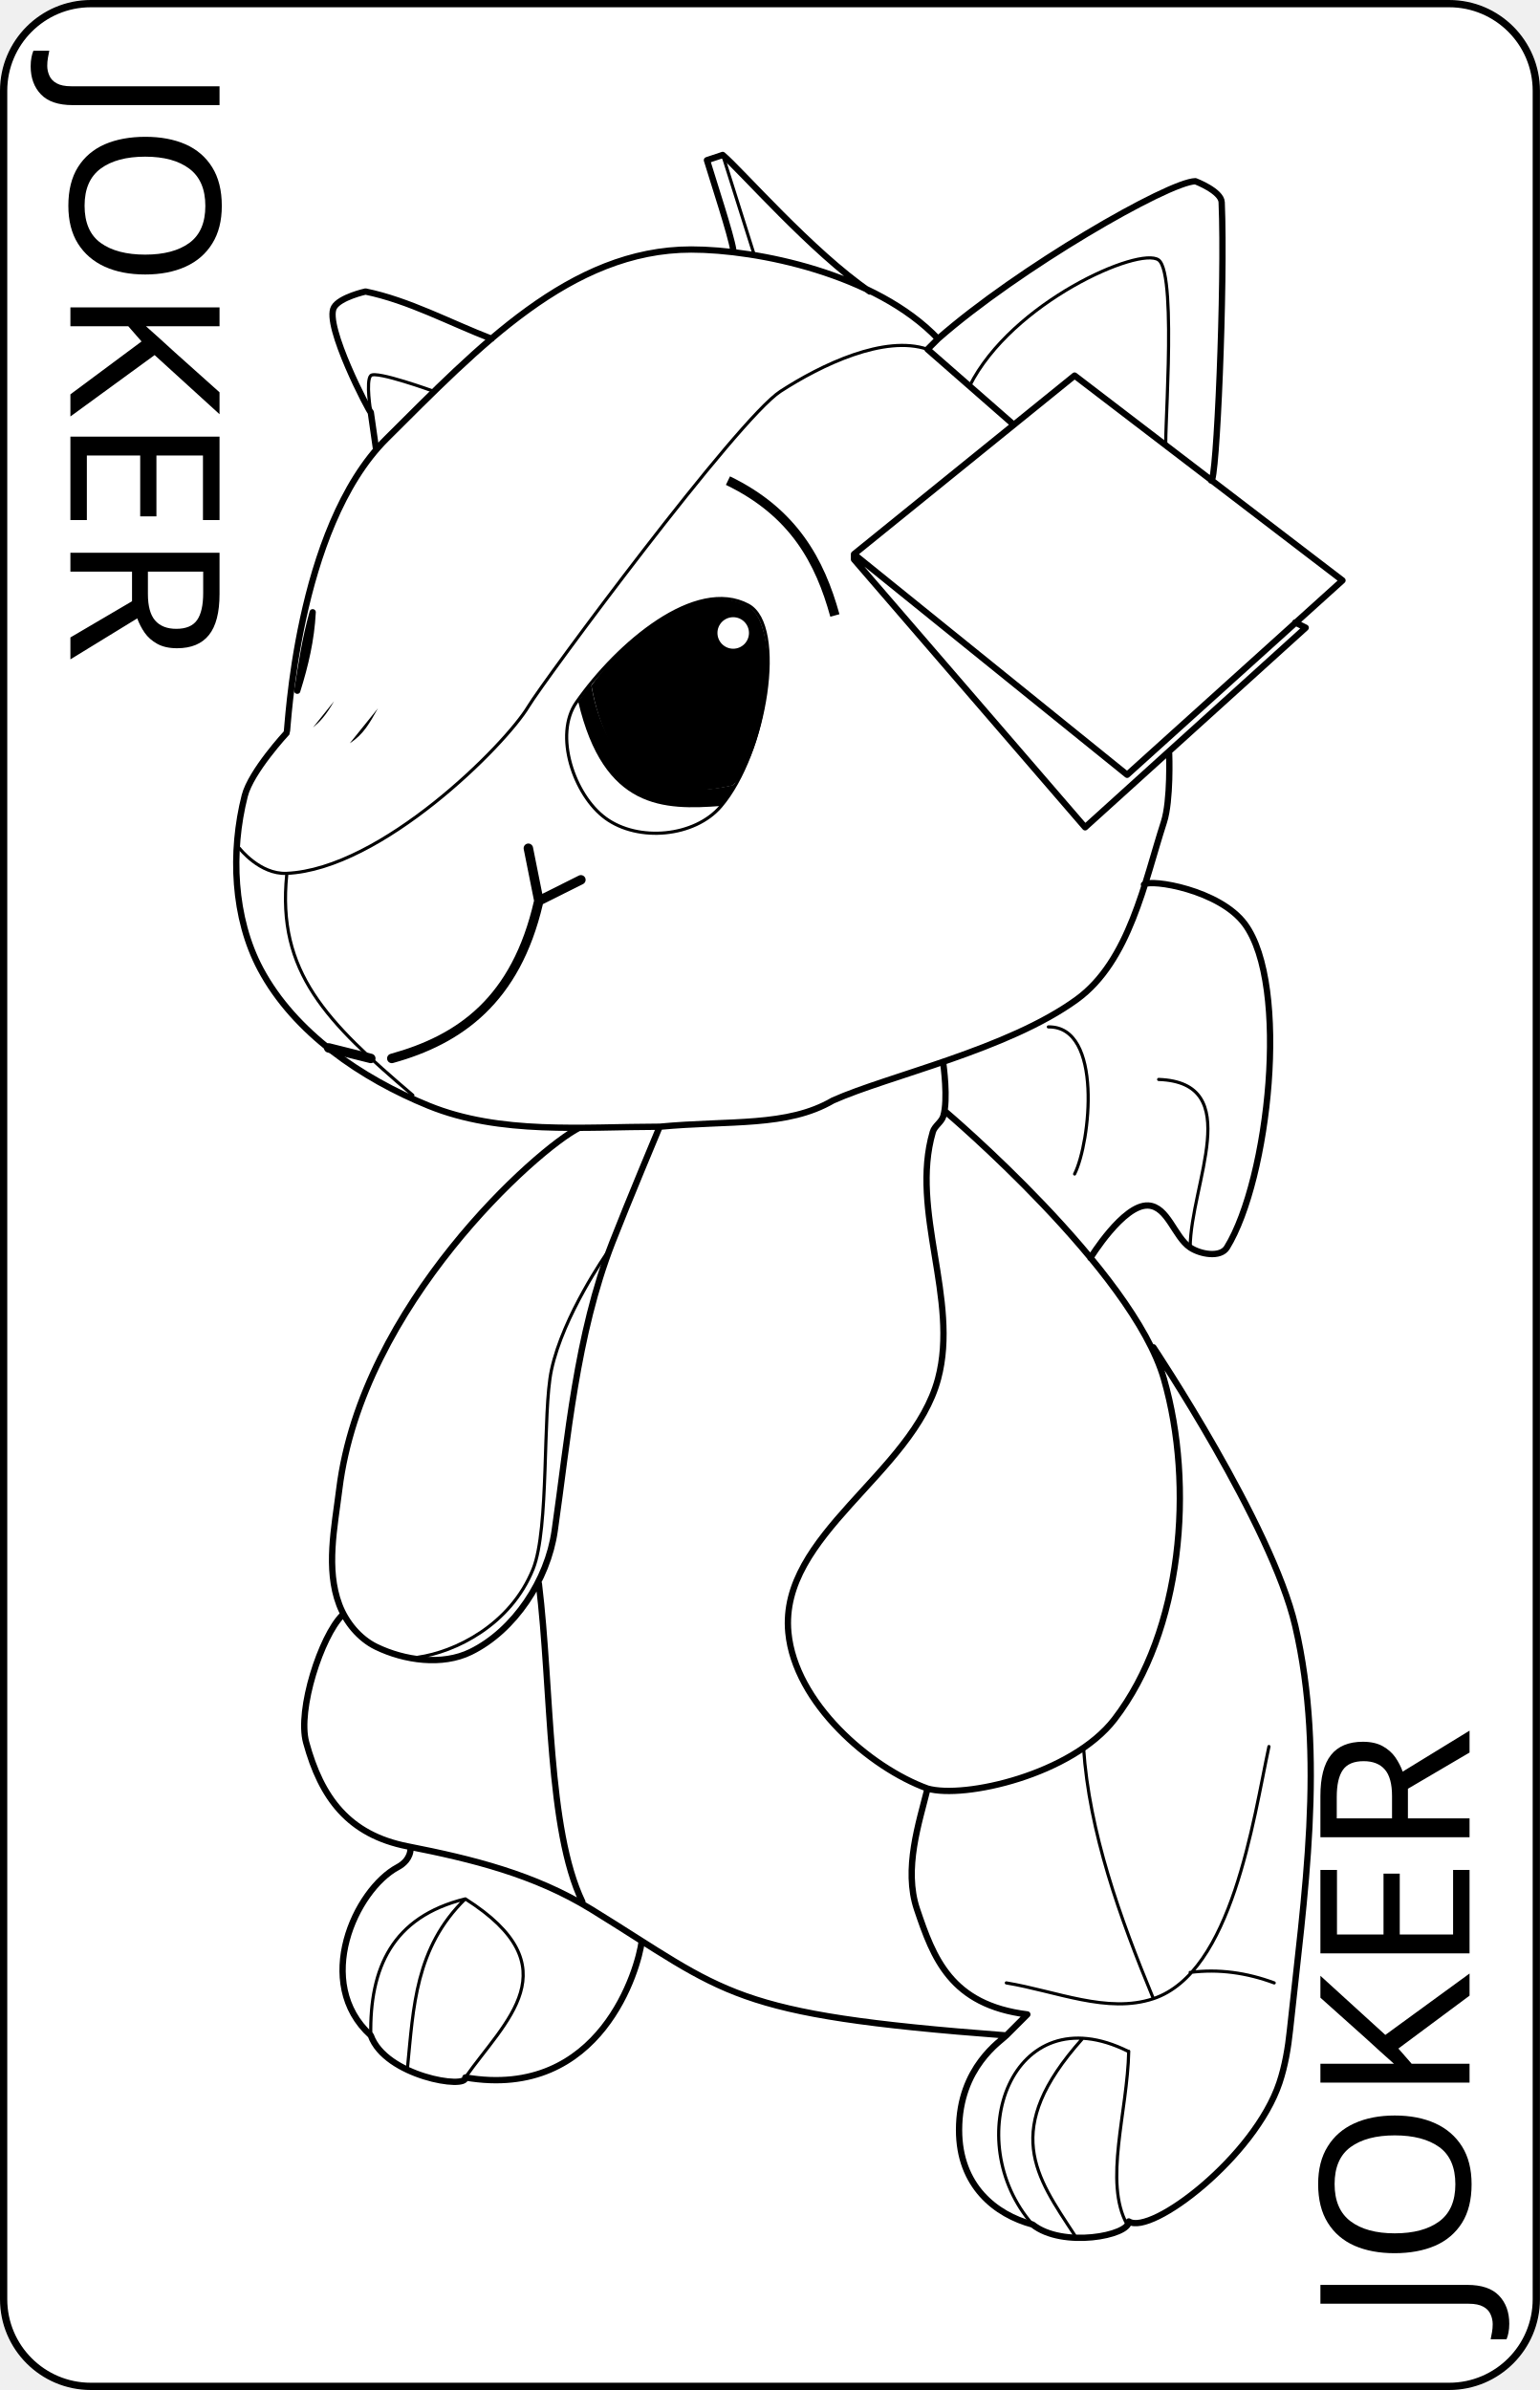
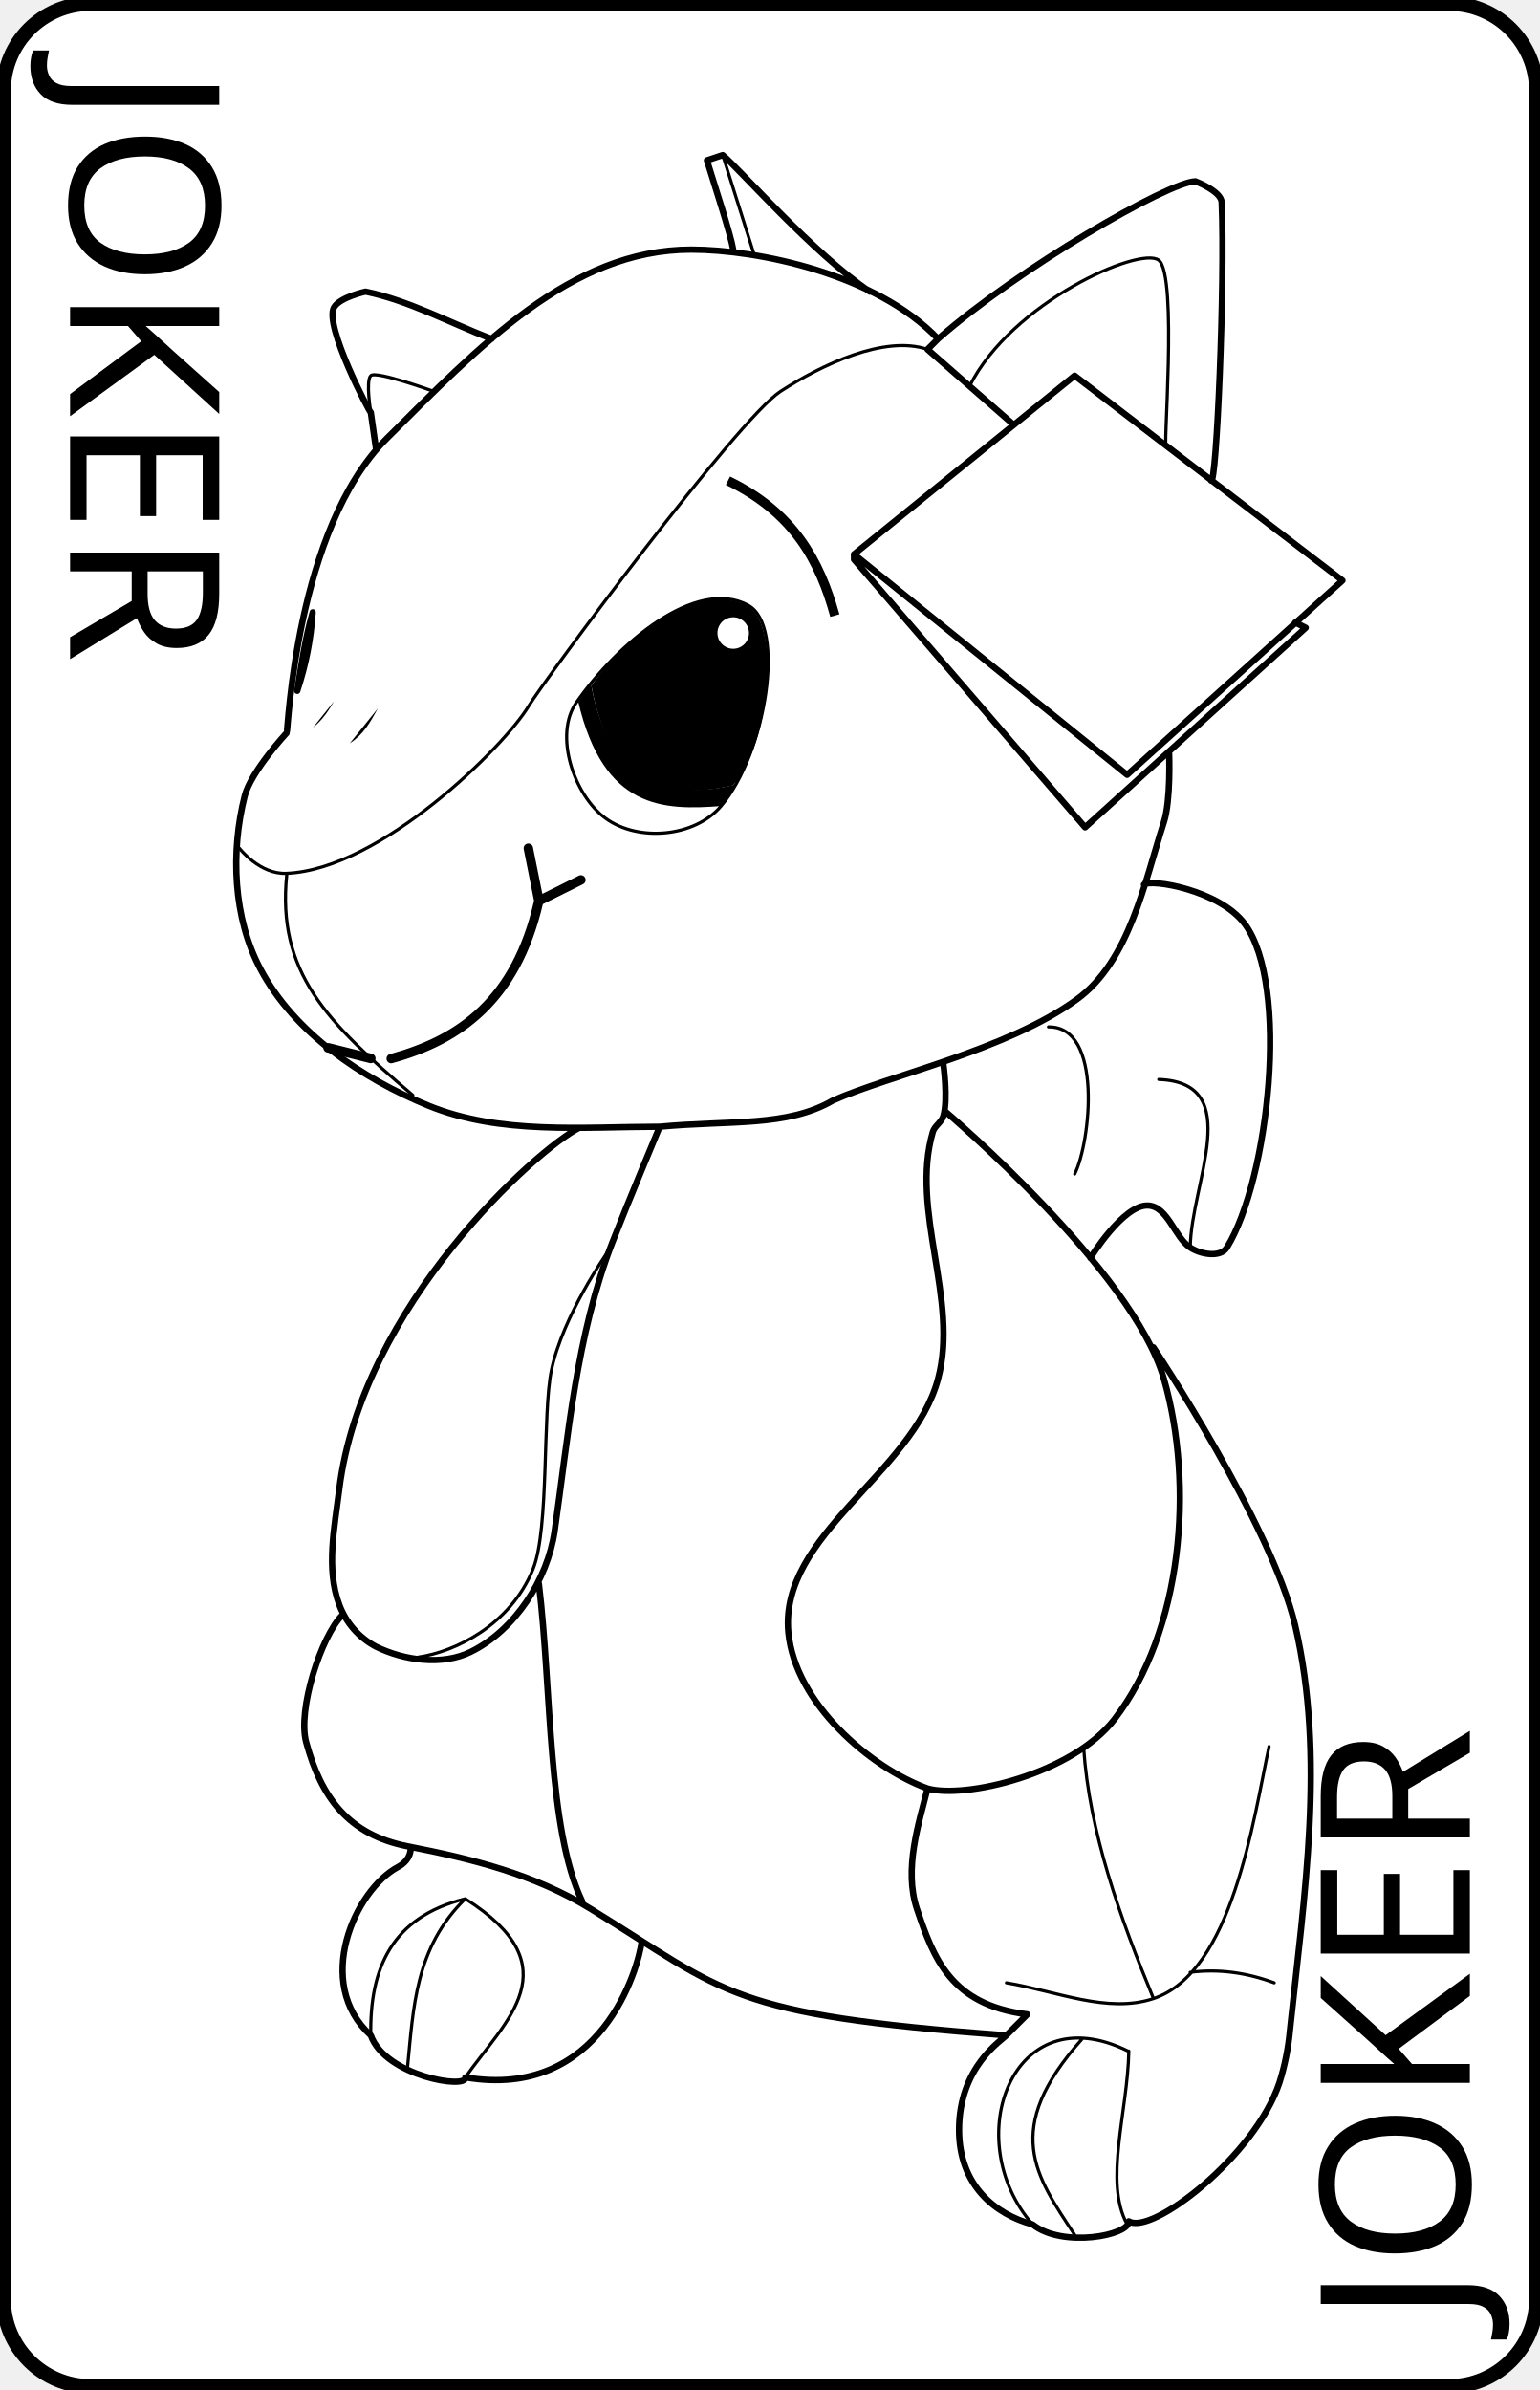
- <svg xmlns="http://www.w3.org/2000/svg" xmlns:xlink="http://www.w3.org/1999/xlink" class="card" preserveAspectRatio="none" viewBox="-106 -164.5 212 329" version="1.1" id="svg7">
-   <defs id="defs4">
+ <svg xmlns="http://www.w3.org/2000/svg" class="card" preserveAspectRatio="none" viewBox="-106 -164.5 212 329">
+   <defs>
    <symbol id="d" preserveAspectRatio="none" viewBox="0 0 1300 2000">
-       <path fill="none" stroke="#000" stroke-linecap="round" stroke-linejoin="round" stroke-width="3" d="m605 10 30 95M270 255s-5-30 0-35 60 15 60 15m470-40c-40.9-14.05-100.9 14.67-140 40-40.75 26.4-225 275-240 300-22.17 36.95-140 155-230.22 158.84C164.3 694.92 145 670 145 670m45 25c-9.54 93.1 38.13 140.28 120 210m530-675c40-80 162.05-133.33 180-120 18.69 13.88 3.24 190.1 7.54 177.39M495 1055s-41.92 59.7-53 111.5c-8.71 40.75-1.95 150.84-17.5 189.5-21.56 53.59-74.5 79-109.5 84M629.3 438.59C579.26 411.69 505 475 465.7 531.06c-21.57 30.8-2.54 88.2 27.84 110.35 31.08 22.68 84.75 17.89 109.7-11.41 42.87-50.35 62.24-171.96 26.05-191.41M948.5 1526c5.31 80.22 34.55 161.85 66.5 239m110-240c-15 70-35 215-110 240-43.8 14.6-92.52-7.16-140-15m40-910c52.18-.85 40 110 25 140m80-90c83.22 3 30.35 99.55 30 160m-58.49 765.05c-1.1 57.46-24.1 124.5-1.51 164.95m-42.93-176.46C870 1890 903.07 1933.68 940 1990m50.8-174.95C880 1760 830 1900 900 1980m150-240c27.18-3.48 53.82.28 80 10m-860 50c-1.17-63.94 20.33-112.9 90-130 102.47 65.07 37.5 116.4 0 170m0-170c-47.76 46.55-49.4 103.73-55 160" id="path1" />
+       <path fill="none" stroke="#000" stroke-linecap="round" stroke-linejoin="round" stroke-width="3" d="m605 10 30 95M270 255s-5-30 0-35 60 15 60 15m470-40c-40.9-14-100.9 14.7-140 40-40.7 26.4-225 275-240 300-22.2 37-140 155-230.2 158.8C164.3 695 145 670 145 670m45 25c-9.5 93.1 38.1 140.3 120 210m530-675c40-80 162-133.3 180-120 18.7 13.9 3.2 190.1 7.5 177.4M495 1055s-42 59.7-53 111.5c-8.7 40.8-2 150.8-17.5 189.5-21.6 53.6-74.5 79-109.5 84M629.3 438.6c-50-27-124.3 36.4-163.6 92.5-21.6 30.8-2.5 88.2 27.8 110.3 31.1 22.7 84.8 17.9 109.7-11.4 43-50.3 62.3-172 26-191.4M948.6 1526c5.3 80.2 34.6 161.9 66.5 239m110-240c-15 70-35 215-110 240-43.8 14.6-92.5-7.2-140-15m40-910c52.2-.8 40 110 25 140m80-90c83.2 3 30.4 99.6 30 160m-58.5 765c-1 57.5-24 124.5-1.5 165m-43-176.5c-77 86.5-44 130.2-7 186.5m50.8-175C880 1760 830 1900 900 1980m150-240c27.2-3.5 53.8.3 80 10m-860 50c-1.2-64 20.3-112.9 90-130 102.5 65 37.5 116.4 0 170m0-170c-47.8 46.6-49.4 103.7-55 160" />
    </symbol>
    <symbol id="c" preserveAspectRatio="none" viewBox="0 0 1300 2000">
-       <path fill="none" stroke="#000" stroke-linecap="round" stroke-linejoin="round" stroke-width="6" d="m730 390 210-170 255 195-205 185Zm420 65 10 5-210 190-220-255v-5m80-205c76.2-67.04 219.38-149.6 245-150 0 0 24.55 9.34 25 20 3.27 78.05-4.87 269.29-10 265m-190-55-80-70 10-10c-59.09-62-172.1-85-235-85-115 0-202.36 92.9-290 180-86.46 85.93-93.89 278.33-95 280 0 0-34.08 36.7-40 60-13.6 53.53-10.97 116.26 15 165 32.31 60.65 96.35 104.1 160 130 68.2 27.76 146.36 20.1 220 20 67.06-6.3 121.32.52 165-25 53.43-23.83 166.1-48.2 232.1-96.16 50.16-36.46 64.46-111.79 82.9-168.84 6.68-20.68 5-65 5-65M615 100c-2.26-14.18-18.34-63.13-25-85l15-5c16.58 13.77 85.21 92.72 140 130m-360 45c-39.93-15.4-78.83-36.53-120-45 0 0-24.37 5.34-30 15-9.83 16.88 34.26 101.06 35 100l5 35m193.5 646c-40 20-206.85 168.93-228.5 344-4.5 36.39-12.9 75.68 0 110 6.23 16.58 19.08 32.23 35 40 27 13.17 63 18.17 90 5 41.97-20.47 73.34-68.78 80-115 12.77-88.6 20.46-186.32 55-275 14.38-36.92 45-110 45-110m-302.17 465c-20 20-42.83 90-34.37 121.07 14.35 52.65 40.35 87.88 96.54 98.93 61.66 12.12 120.78 26.63 175 60 130 80 130 100 395 120l20-20c-73.11-9.06-89.45-53.98-105-100-13-38.44 2.02-82.7 10-115-55-20-126.14-81.53-132.5-148.5-8.84-93.05 118.37-151.2 142.5-241.5 20.23-75.7-26.9-159.77-5-235 1.68-5.77 8.26-9.25 10-15 4.83-15.95 0-50 0-50m2.5 46s177.7 150.44 207.5 254c29.28 101.71 17.55 240.12-47 324-40.58 52.73-143 76-178 66m206-860.5c6.84-5.6 72.02 5.15 96 37.5 43 58 23 243-17 308-6.11 9.94-25.3 6.47-35 0-15-10-21.17-39.06-40-40-23.66-1.18-55 50-55 50m60 85s112.49 168.45 135 265c29.15 125 8.48 257.37-5 385-1.78 16.9-4.62 33.88-10 50-23.51 70.4-121.8 145.67-143.44 132.07.59 13.5-63.13 25.65-91.56 2.93-35.25-9.47-70-36.79-70-90 0-60 40.45-85.14 45-90m-445-430c12.34 101.53 8.1 233.4 41.41 302.83m-163.53-51.37c0 10-7.16 15.63-12.12 18.28C255.08 1661.47 215 1750 270 1800c13.9 39.07 92.34 51.62 90 40 129.6 22.23 165-105 167.88-129.55" id="path2" />
+       <path fill="none" stroke="#000" stroke-linecap="round" stroke-linejoin="round" stroke-width="6" d="m730 390 210-170 255 195-205 185Zm420 65 10 5-210 190-220-255v-5m80-205c76.2-67 219.4-149.6 245-150 0 0 24.6 9.3 25 20 3.3 78-4.9 269.3-10 265m-190-55-80-70 10-10c-59-62-172.1-85-235-85-115 0-202.4 92.9-290 180-86.5 86-93.9 278.3-95 280 0 0-34 36.7-40 60-13.6 53.5-11 116.3 15 165 32.3 60.7 96.4 104.1 160 130 68.2 27.8 146.4 20.1 220 20 67-6.3 121.3.5 165-25 53.4-23.8 166.1-48.2 232.1-96.2 50.2-36.4 64.5-111.7 82.9-168.8 6.7-20.7 5-65 5-65M615 100c-2.3-14.2-18.3-63.1-25-85l15-5c16.6 13.8 85.2 92.7 140 130m-360 45c-40-15.4-78.8-36.5-120-45 0 0-24.4 5.3-30 15-9.8 16.9 34.3 101 35 100l5 35m193.5 646c-40 20-206.8 169-228.5 344-4.5 36.4-12.9 75.7 0 110a74 74 0 0 0 35 40c27 13.2 63 18.2 90 5 42-20.5 73.3-68.8 80-115 12.8-88.6 20.5-186.3 55-275 14.4-37 45-110 45-110m-302.2 465c-20 20-42.8 90-34.3 121 14.3 52.7 40.3 88 96.5 99 61.7 12.1 120.8 26.6 175 60 130 80 130 100 395 120l20-20c-73.1-9-89.4-54-105-100-13-38.4 2-82.7 10-115-55-20-126.1-81.5-132.5-148.5-8.8-93 118.4-151.2 142.5-241.5 20.2-75.7-26.9-159.8-5-235 1.7-5.8 8.3-9.2 10-15 4.8-16 0-50 0-50m2.5 46s177.7 150.4 207.5 254c29.3 101.7 17.6 240.1-47 324-40.6 52.7-143 76-178 66m206-860.5c6.8-5.6 72 5.2 96 37.5 43 58 23 243-17 308-6.1 10-25.3 6.5-35 0-15-10-21.2-39-40-40-23.7-1.2-55 50-55 50m60 85s112.5 168.5 135 265c29.2 125 8.5 257.4-5 385a236 236 0 0 1-10 50c-23.5 70.4-121.8 145.7-143.4 132 .5 13.6-63.2 25.7-91.6 3-35.2-9.5-70-36.8-70-90 0-60 40.5-85.1 45-90m-445-430c12.3 101.5 8.1 233.4 41.4 302.8M308 1621.5c0 10-7.2 15.6-12.1 18.2C255 1661.5 215 1750 270 1800c13.9 39 92.3 51.6 90 40 129.6 22.2 165-105 167.9-129.5" />
    </symbol>
    <symbol id="b" preserveAspectRatio="none" viewBox="0 0 1300 2000">
-       <path d="M419.93 665.44a4.5 4.5 0 0 0-4.34 5.44l9.8 49c-21.09 92.13-72.64 128.13-136.59 145.78a4.5 4.5 0 1 0 2.4 8.68c65.55-18.1 120.74-57.34 142.64-151.23l38.17-19.08a4.5 4.5 0 1 0-4.02-8.06l-34.73 17.37-8.85-44.22a4.5 4.5 0 0 0-4.48-3.68M229.75 855.49a4.5 4.5 0 0 0-.84 8.88l40 10a4.5 4.5 0 1 0 2.18-8.74l-40-10a5 5 0 0 0-1.34-.14m382.2-539.54-3.9 8.1c61.49 29.71 85.37 74.67 99.4 125.5l8.68-2.39c-14.38-52.1-40.26-100.34-104.17-131.21M214.74 442.3a3 3 0 0 0-3.06 2.62c-6.93 24.37-10.71 49.53-14.64 74.65-.57 3.96 5.38 4.8 5.94.84 7.5-23.9 13.3-48.43 14.65-74.64a3 3 0 0 0-2.89-3.47M235 530c-7.96 14.03-14.12 20.15-20 25m61.8-18.26c-7.83 13.83-13.59 24.8-26.8 33.26m350.94-137.12c-47.74.1-98.5 50.93-120.94 82.12 14.9 83.98 61.87 112.24 135 95 35-40 45-150 15-170a61 61 0 0 0-29.06-7.12M615 450a15 15 0 0 1 15 15 15 15 0 0 1-15 15 15 15 0 0 1-15-15 15 15 0 0 1 15-15" id="path3" />
+       <path d="M420 665.4a4.5 4.5 0 0 0-4.4 5.5l9.8 49C404.3 812 352.8 848 288.8 865.7a4.5 4.5 0 1 0 2.4 8.6c65.6-18 120.7-57.3 142.6-151.2l38.2-19a4.5 4.5 0 1 0-4-8.1l-34.7 17.3-8.9-44.2a4.5 4.5 0 0 0-4.5-3.7m-190.1 190a4.5 4.5 0 0 0-.9 9l40 10a4.5 4.5 0 1 0 2.2-8.8l-40-10zM612 316l-4 8c61.5 29.8 85.4 74.7 99.4 125.6l8.7-2.4C701.7 395 676 346.8 612 316M214.7 442.3a3 3 0 0 0-3 2.6c-7 24.4-10.7 49.6-14.7 74.7-.5 4 5.4 4.8 6 .8a299 299 0 0 0 14.6-74.6 3 3 0 0 0-2.9-3.5M235 530c-8 14-14.1 20.2-20 25m61.8-18.3c-7.8 13.9-13.6 24.8-26.8 33.3m351-137.1c-47.8 0-98.6 51-121 82.1 14.9 84 61.9 112.2 135 95 35-40 45-150 15-170a61 61 0 0 0-29-7.1m14 17.1a15 15 0 0 1 15 15 15 15 0 0 1-15 15 15 15 0 0 1-15-15 15 15 0 0 1 15-15" />
    </symbol>
    <symbol id="a" preserveAspectRatio="none" viewBox="0 0 1300 2000">
-       <path d="M479.65 513.06 467.5 530.5c24.18 102.77 81.17 103.4 136.26 99.15l13.36-20.36c-74.2 18.7-124.36-16.46-137.47-96.23" id="path4" />
+       <path d="m479.7 513-12.2 17.5c24.2 102.8 81.2 103.4 136.3 99.2l13.3-20.4C543 628 492.8 592.8 479.6 513" />
    </symbol>
  </defs>
-   <rect width="211" height="328" x="-105.5" y="-164" fill="#fff" stroke="#000" rx="12" ry="12" id="rect4" />
-   <use xlink:href="#a" width="188" height="289.23" x="-94" y="-144.615" id="use4" />
-   <use xlink:href="#b" width="188" height="289.23" x="-94" y="-144.615" id="use5" />
-   <use xlink:href="#c" width="188" height="289.23" x="-94" y="-144.615" id="use6" />
-   <use xlink:href="#d" width="188" height="289.23" x="-94" y="-144.615" id="use7" />
-   <text xml:space="preserve" style="font-stretch:semi-condensed;font-size:28.748px;line-height:1.25;font-family:'Lucida Console';-inkscape-font-specification:'Lucida Console Semi-Condensed';letter-spacing:0px;word-spacing:0px;writing-mode:tb-rl;stroke-width:0.98" x="-85.156" y="-155.265" id="text7">
-     <tspan id="tspan7" x="-85.156" y="-155.265" style="stroke-width:0.98">JOKER</tspan>
+   <rect width="211" height="328" x="-105.5" y="-164" fill="#fff" stroke="#000" stroke-width="2" rx="12" ry="12" />
+   <use width="188" height="289.2" x="-94" y="-144.6" href="#a" />
+   <use width="188" height="289.2" x="-94" y="-144.6" href="#b" />
+   <use width="188" height="289.2" x="-94" y="-144.6" href="#c" />
+   <use width="188" height="289.2" x="-94" y="-144.6" href="#d" />
+   <text xml:space="preserve" x="-85.2" y="-155.3" style="font-stretch:semi-condensed;font-size:28.748px;line-height:1.25;font-family:&quot;Lucida Console&quot;;-inkscape-font-specification:&quot;Lucida Console Semi-Condensed&quot;;letter-spacing:0;word-spacing:0;writing-mode:tb-rl;stroke-width:.98">
+     <tspan x="-85.2" y="-155.3" style="stroke-width:.98">JOKER</tspan>
  </text>
-   <text xml:space="preserve" style="font-stretch:semi-condensed;font-size:28.748px;line-height:1.25;font-family:'Lucida Console';-inkscape-font-specification:'Lucida Console Semi-Condensed';letter-spacing:0px;word-spacing:0px;writing-mode:tb-rl;stroke-width:0.98" x="-85.156" y="-155.265" id="text7-4" transform="scale(-1)">
-     <tspan id="tspan7-0" x="-85.156" y="-155.265" style="stroke-width:0.98">JOKER</tspan>
+   <text xml:space="preserve" x="-85.2" y="-155.3" style="font-stretch:semi-condensed;font-size:28.748px;line-height:1.25;font-family:&quot;Lucida Console&quot;;-inkscape-font-specification:&quot;Lucida Console Semi-Condensed&quot;;letter-spacing:0;word-spacing:0;writing-mode:tb-rl;stroke-width:.98" transform="scale(-1)">
+     <tspan x="-85.2" y="-155.3" style="stroke-width:.98">JOKER</tspan>
  </text>
</svg>
